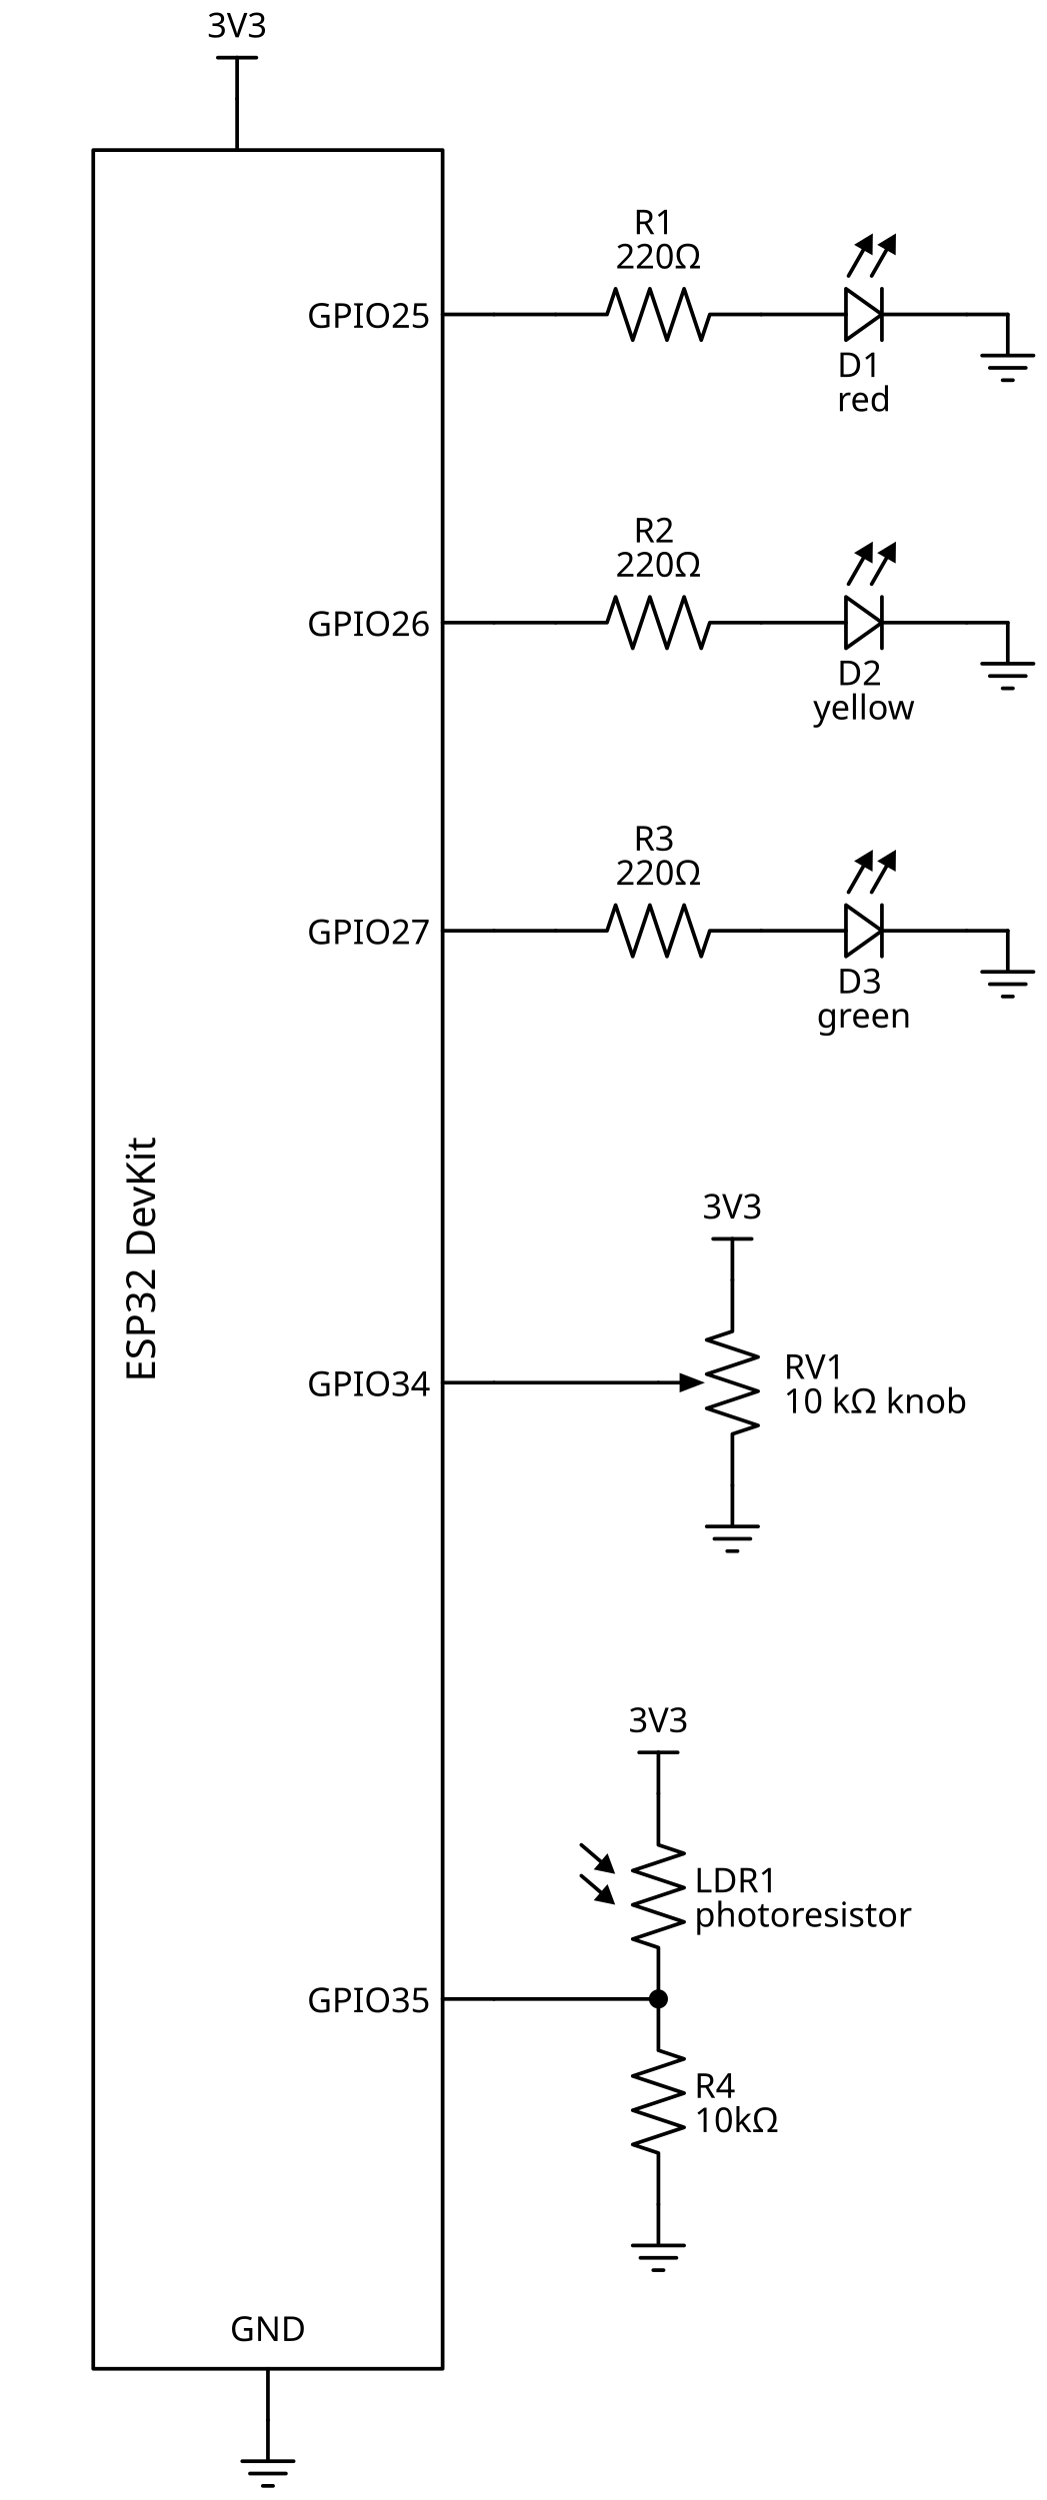
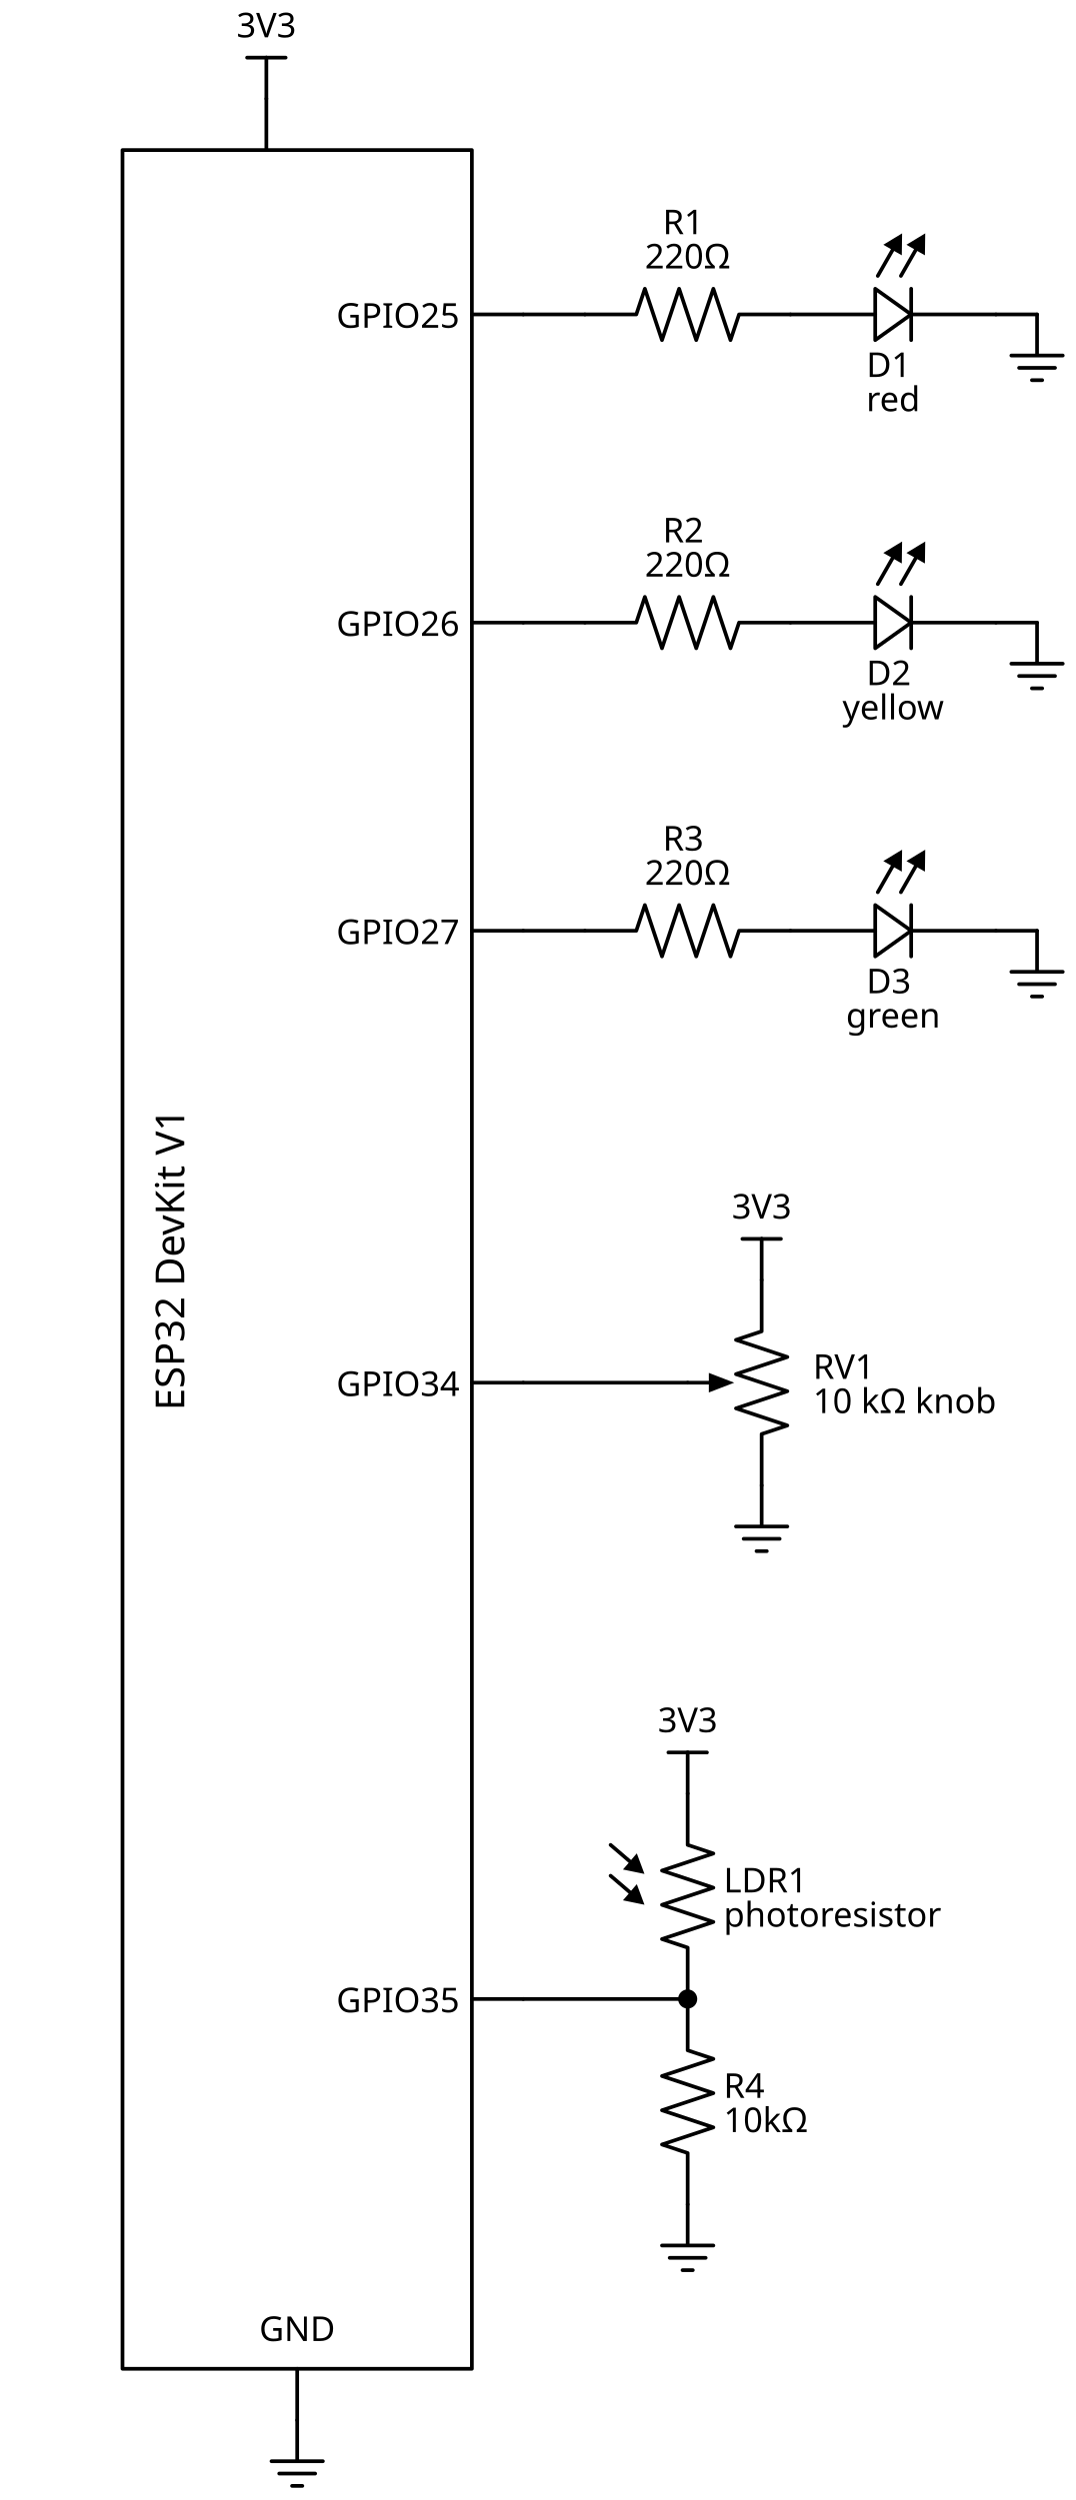
- <svg xmlns="http://www.w3.org/2000/svg" xml:lang="en" height="875.84pt" width="366.668pt" viewBox="-32.668 -74.2 366.668 875.84">
+ <svg xmlns="http://www.w3.org/2000/svg" xml:lang="en" height="875.84pt" width="376.916pt" viewBox="-42.916 -74.2 376.916 875.84">
  <polygon points="263.7,27 276.3,36 263.7,45 " style="stroke:black;fill:none;stroke-width:1.3;stroke-dasharray:-;stroke-linecap:round;stroke-linejoin:round;" />
  <polygon points="263.7,135 276.3,144 263.7,153 " style="stroke:black;fill:none;stroke-width:1.3;stroke-dasharray:-;stroke-linecap:round;stroke-linejoin:round;" />
  <polygon points="263.7,243 276.3,252 263.7,261 " style="stroke:black;fill:none;stroke-width:1.3;stroke-dasharray:-;stroke-linecap:round;stroke-linejoin:round;" />
  <path d="M 140.4,36.0 L 151.2,36 L 162,36" style="stroke:black;fill:none;stroke-width:1.3;stroke-dasharray:-;stroke-linecap:round;stroke-linejoin:round;" />
  <path d="M 162.0,36.0 L 180,36 L 183,27 L 189,45 L 195,27 L 201,45 L 207,27 L 213,45 L 216,36 L 234,36" style="stroke:black;fill:none;stroke-width:1.3;stroke-dasharray:-;stroke-linecap:round;stroke-linejoin:round;" />
  <path d="M 234.0,36.0 L 263.7,36 M 276.3,27 L 276.3,45 M 276.3,36 L 306,36" style="stroke:black;fill:none;stroke-width:1.3;stroke-dasharray:-;stroke-linecap:round;stroke-linejoin:round;" />
  <path d="M 272.7,22.5 L 278.128,13.001" style="stroke:black;fill:none;stroke-width:1.3;stroke-dasharray:-;stroke-linecap:round;stroke-linejoin:round;" />
  <path d="M 280.708 8.486 L 280.628 14.43 L 275.627 11.572 Z" style="stroke:black;fill:black;stroke-linecap:butt;stroke-linejoin:miter;" />
  <path d="M 264.6,22.5 L 270.028,13.001" style="stroke:black;fill:none;stroke-width:1.3;stroke-dasharray:-;stroke-linecap:round;stroke-linejoin:round;" />
  <path d="M 272.608 8.486 L 272.528 14.43 L 267.527 11.572 Z" style="stroke:black;fill:black;stroke-linecap:butt;stroke-linejoin:miter;" />
  <path d="M 306.0,36.0 L 313.2,36 L 320.4,36" style="stroke:black;fill:none;stroke-width:1.3;stroke-dasharray:-;stroke-linecap:round;stroke-linejoin:round;" />
  <path d="M 320.4,36.0 L 320.4,50.4 L 311.4,50.4 L 329.4,50.4 M 314.1,54.72 L 326.7,54.72 M 318.6,59.04 L 322.2,59.04" style="stroke:black;fill:none;stroke-width:1.3;stroke-dasharray:-;stroke-linecap:round;stroke-linejoin:round;" />
  <path d="M 140.4,144.0 L 151.2,144 L 162,144" style="stroke:black;fill:none;stroke-width:1.3;stroke-dasharray:-;stroke-linecap:round;stroke-linejoin:round;" />
  <path d="M 162.0,144.0 L 180,144 L 183,135 L 189,153 L 195,135 L 201,153 L 207,135 L 213,153 L 216,144 L 234,144" style="stroke:black;fill:none;stroke-width:1.3;stroke-dasharray:-;stroke-linecap:round;stroke-linejoin:round;" />
  <path d="M 234.0,144.0 L 263.7,144 M 276.3,135 L 276.3,153 M 276.3,144 L 306,144" style="stroke:black;fill:none;stroke-width:1.3;stroke-dasharray:-;stroke-linecap:round;stroke-linejoin:round;" />
  <path d="M 272.7,130.5 L 278.128,121.001" style="stroke:black;fill:none;stroke-width:1.3;stroke-dasharray:-;stroke-linecap:round;stroke-linejoin:round;" />
  <path d="M 280.708 116.486 L 280.628 122.43 L 275.627 119.572 Z" style="stroke:black;fill:black;stroke-linecap:butt;stroke-linejoin:miter;" />
  <path d="M 264.6,130.5 L 270.028,121.001" style="stroke:black;fill:none;stroke-width:1.3;stroke-dasharray:-;stroke-linecap:round;stroke-linejoin:round;" />
  <path d="M 272.608 116.486 L 272.528 122.43 L 267.527 119.572 Z" style="stroke:black;fill:black;stroke-linecap:butt;stroke-linejoin:miter;" />
  <path d="M 306.0,144.0 L 313.2,144 L 320.4,144" style="stroke:black;fill:none;stroke-width:1.3;stroke-dasharray:-;stroke-linecap:round;stroke-linejoin:round;" />
  <path d="M 320.4,144.0 L 320.4,158.4 L 311.4,158.4 L 329.4,158.4 M 314.1,162.72 L 326.7,162.72 M 318.6,167.04 L 322.2,167.04" style="stroke:black;fill:none;stroke-width:1.3;stroke-dasharray:-;stroke-linecap:round;stroke-linejoin:round;" />
  <path d="M 140.4,252.0 L 151.2,252 L 162,252" style="stroke:black;fill:none;stroke-width:1.3;stroke-dasharray:-;stroke-linecap:round;stroke-linejoin:round;" />
  <path d="M 162.0,252.0 L 180,252 L 183,243 L 189,261 L 195,243 L 201,261 L 207,243 L 213,261 L 216,252 L 234,252" style="stroke:black;fill:none;stroke-width:1.3;stroke-dasharray:-;stroke-linecap:round;stroke-linejoin:round;" />
  <path d="M 234.0,252.0 L 263.7,252 M 276.3,243 L 276.3,261 M 276.3,252 L 306,252" style="stroke:black;fill:none;stroke-width:1.3;stroke-dasharray:-;stroke-linecap:round;stroke-linejoin:round;" />
  <path d="M 272.7,238.5 L 278.128,229.001" style="stroke:black;fill:none;stroke-width:1.3;stroke-dasharray:-;stroke-linecap:round;stroke-linejoin:round;" />
  <path d="M 280.708 224.486 L 280.628 230.43 L 275.627 227.572 Z" style="stroke:black;fill:black;stroke-linecap:butt;stroke-linejoin:miter;" />
  <path d="M 264.6,238.5 L 270.028,229.001" style="stroke:black;fill:none;stroke-width:1.3;stroke-dasharray:-;stroke-linecap:round;stroke-linejoin:round;" />
  <path d="M 272.608 224.486 L 272.528 230.43 L 267.527 227.572 Z" style="stroke:black;fill:black;stroke-linecap:butt;stroke-linejoin:miter;" />
  <path d="M 306.0,252.0 L 313.2,252 L 320.4,252" style="stroke:black;fill:none;stroke-width:1.3;stroke-dasharray:-;stroke-linecap:round;stroke-linejoin:round;" />
  <path d="M 320.4,252.0 L 320.4,266.4 L 311.4,266.4 L 329.4,266.4 M 314.1,270.72 L 326.7,270.72 M 318.6,275.04 L 322.2,275.04" style="stroke:black;fill:none;stroke-width:1.3;stroke-dasharray:-;stroke-linecap:round;stroke-linejoin:round;" />
  <path d="M 140.4,410.4 L 169.2,410.4 L 198,410.4" style="stroke:black;fill:none;stroke-width:1.3;stroke-dasharray:-;stroke-linecap:round;stroke-linejoin:round;" />
  <path d="M 223.92,374.4 L 223.92,392.4 L 214.92,395.4 L 232.92,401.4 L 214.92,407.4 L 232.92,413.4 L 214.92,419.4 L 232.92,425.4 L 223.92,428.4 L 223.92,446.4" style="stroke:black;fill:none;stroke-width:1.3;stroke-dasharray:-;stroke-linecap:round;stroke-linejoin:round;" />
  <path d="M 198.0,410.4 L 205.92,410.4" style="stroke:black;fill:none;stroke-width:1.3;stroke-dasharray:-;stroke-linecap:round;stroke-linejoin:round;" />
  <path d="M 212.92 410.4 L 205.92 413.1 L 205.92 407.7 Z" style="stroke:black;fill:black;stroke-linecap:butt;stroke-linejoin:miter;" />
  <path d="M 223.92,374.4 L 223.92,360" style="stroke:black;fill:none;stroke-width:1.3;stroke-dasharray:-;stroke-linecap:round;stroke-linejoin:round;" />
  <path d="M 223.92,360.0 L 217.17,360" style="stroke:black;fill:none;stroke-width:1.3;stroke-dasharray:-;stroke-linecap:round;stroke-linejoin:round;" />
  <path d="M 223.92,360.0 L 230.67,360" style="stroke:black;fill:none;stroke-width:1.3;stroke-dasharray:-;stroke-linecap:round;stroke-linejoin:round;" />
  <path d="M 223.92,446.4 L 223.92,460.8 L 214.92,460.8 L 232.92,460.8 M 217.62,465.12 L 230.22,465.12 M 222.12,469.44 L 225.72,469.44" style="stroke:black;fill:none;stroke-width:1.3;stroke-dasharray:-;stroke-linecap:round;stroke-linejoin:round;" />
  <path d="M 140.4,626.4 L 169.2,626.4 L 198,626.4" style="stroke:black;fill:none;stroke-width:1.3;stroke-dasharray:-;stroke-linecap:round;stroke-linejoin:round;" />
  <path d="M 198.0,626.4 L 198,608.4 L 189,605.4 L 207,599.4 L 189,593.4 L 207,587.4 L 189,581.4 L 207,575.4 L 198,572.4 L 198,554.4" style="stroke:black;fill:none;stroke-width:1.3;stroke-dasharray:-;stroke-linecap:round;stroke-linejoin:round;" />
  <path d="M 171.0,583.2 L 178.133,589.314" style="stroke:black;fill:none;stroke-width:1.3;stroke-dasharray:-;stroke-linecap:round;stroke-linejoin:round;" />
  <path d="M 182.081 592.698 L 176.259 591.501 L 180.008 587.128 Z" style="stroke:black;fill:black;stroke-linecap:butt;stroke-linejoin:miter;" />
  <path d="M 171.0,572.4 L 178.133,578.514" style="stroke:black;fill:none;stroke-width:1.3;stroke-dasharray:-;stroke-linecap:round;stroke-linejoin:round;" />
  <path d="M 182.081 581.898 L 176.259 580.701 L 180.008 576.328 Z" style="stroke:black;fill:black;stroke-linecap:butt;stroke-linejoin:miter;" />
  <path d="M 198.0,554.4 L 198,540" style="stroke:black;fill:none;stroke-width:1.3;stroke-dasharray:-;stroke-linecap:round;stroke-linejoin:round;" />
  <path d="M 198.0,540 L 191.25,540" style="stroke:black;fill:none;stroke-width:1.3;stroke-dasharray:-;stroke-linecap:round;stroke-linejoin:round;" />
  <path d="M 198.0,540 L 204.75,540" style="stroke:black;fill:none;stroke-width:1.3;stroke-dasharray:-;stroke-linecap:round;stroke-linejoin:round;" />
  <path d="M 198.0,626.4 L 198,644.4 L 207,647.4 L 189,653.4 L 207,659.4 L 189,665.4 L 207,671.4 L 189,677.4 L 198,680.4 L 198,698.4" style="stroke:black;fill:none;stroke-width:1.3;stroke-dasharray:-;stroke-linecap:round;stroke-linejoin:round;" />
  <path d="M 198.0,698.4 L 198,712.8 L 189,712.8 L 207,712.8 M 191.7,717.12 L 204.3,717.12 M 196.2,721.44 L 199.8,721.44" style="stroke:black;fill:none;stroke-width:1.3;stroke-dasharray:-;stroke-linecap:round;stroke-linejoin:round;" />
  <path d="M 0.0,-21.6 L 122.4,-21.6 L 122.4,756 L 0,756 L 0,-21.6" style="stroke:black;fill:none;stroke-width:1.3;stroke-dasharray:-;stroke-linecap:round;stroke-linejoin:round;" />
  <path d="M 122.4,36.0 L 140.4,36" style="stroke:black;fill:none;stroke-width:1.3;stroke-dasharray:-;stroke-linecap:round;stroke-linejoin:round;" />
  <path d="M 122.4,144 L 140.4,144" style="stroke:black;fill:none;stroke-width:1.3;stroke-dasharray:-;stroke-linecap:round;stroke-linejoin:round;" />
  <path d="M 122.4,252.0 L 140.4,252" style="stroke:black;fill:none;stroke-width:1.3;stroke-dasharray:-;stroke-linecap:round;stroke-linejoin:round;" />
  <path d="M 122.4,410.4 L 140.4,410.4" style="stroke:black;fill:none;stroke-width:1.3;stroke-dasharray:-;stroke-linecap:round;stroke-linejoin:round;" />
  <path d="M 122.4,626.4 L 140.4,626.4" style="stroke:black;fill:none;stroke-width:1.3;stroke-dasharray:-;stroke-linecap:round;stroke-linejoin:round;" />
  <path d="M 50.4,-21.6 L 50.4,-39.6" style="stroke:black;fill:none;stroke-width:1.3;stroke-dasharray:-;stroke-linecap:round;stroke-linejoin:round;" />
  <path d="M 61.2,756 L 61.2,774" style="stroke:black;fill:none;stroke-width:1.3;stroke-dasharray:-;stroke-linecap:round;stroke-linejoin:round;" />
  <path d="M 50.4,-39.6 L 50.4,-54" style="stroke:black;fill:none;stroke-width:1.3;stroke-dasharray:-;stroke-linecap:round;stroke-linejoin:round;" />
  <path d="M 50.4,-54.0 L 43.65,-54" style="stroke:black;fill:none;stroke-width:1.3;stroke-dasharray:-;stroke-linecap:round;stroke-linejoin:round;" />
  <path d="M 50.4,-54.0 L 57.15,-54" style="stroke:black;fill:none;stroke-width:1.3;stroke-dasharray:-;stroke-linecap:round;stroke-linejoin:round;" />
  <path d="M 61.2,774 L 61.2,788.4 L 52.2,788.4 L 70.2,788.4 M 54.9,792.72 L 67.5,792.72 M 59.4,797.04 L 63,797.04" style="stroke:black;fill:none;stroke-width:1.3;stroke-dasharray:-;stroke-linecap:round;stroke-linejoin:round;" />
  <text x="198.0" y="-0.6" dominant-baseline="ideographic" fill="black" font-size="12" font-family="sans" text-anchor="middle">
    <tspan x="198.0" dy="12">R1</tspan>
    <tspan x="198.0" dy="12">220Ω</tspan>
  </text>
  <text x="270.0" y="36.6" dominant-baseline="hanging" fill="black" font-size="12" font-family="sans" text-anchor="middle">
    <tspan x="270.0" dy="12">D1</tspan>
    <tspan x="270.0" dy="12">red</tspan>
  </text>
  <text x="198.0" y="107.4" dominant-baseline="ideographic" fill="black" font-size="12" font-family="sans" text-anchor="middle">
    <tspan x="198.0" dy="12">R2</tspan>
    <tspan x="198.0" dy="12">220Ω</tspan>
  </text>
  <text x="270.0" y="144.6" dominant-baseline="hanging" fill="black" font-size="12" font-family="sans" text-anchor="middle">
    <tspan x="270.0" dy="12">D2</tspan>
    <tspan x="270.0" dy="12">yellow</tspan>
  </text>
  <text x="198.0" y="215.4" dominant-baseline="ideographic" fill="black" font-size="12" font-family="sans" text-anchor="middle">
    <tspan x="198.0" dy="12">R3</tspan>
    <tspan x="198.0" dy="12">220Ω</tspan>
  </text>
  <text x="270.0" y="252.6" dominant-baseline="hanging" fill="black" font-size="12" font-family="sans" text-anchor="middle">
    <tspan x="270.0" dy="12">D3</tspan>
    <tspan x="270.0" dy="12">green</tspan>
  </text>
  <text x="241.92" y="392.4" dominant-baseline="central" fill="black" font-size="12" font-family="sans" text-anchor="start">
    <tspan x="241.92" dy="12">RV1</tspan>
    <tspan x="241.92" dy="12">10 kΩ knob</tspan>
  </text>
  <text x="223.92" y="344.4" dominant-baseline="ideographic" fill="black" font-size="12" font-family="sans" text-anchor="middle">
    <tspan x="223.92" dy="12">3V3</tspan>
  </text>
  <text x="210.6" y="572.4" dominant-baseline="central" fill="black" font-size="12" font-family="sans" text-anchor="start">
    <tspan x="210.6" dy="12">LDR1</tspan>
    <tspan x="210.6" dy="12">photoresistor</tspan>
  </text>
  <text x="198.0" y="524.4" dominant-baseline="ideographic" fill="black" font-size="12" font-family="sans" text-anchor="middle">
    <tspan x="198.0" dy="12">3V3</tspan>
  </text>
  <text x="210.6" y="644.4" dominant-baseline="central" fill="black" font-size="12" font-family="sans" text-anchor="start">
    <tspan x="210.6" dy="12">R4</tspan>
    <tspan x="210.6" dy="12">10kΩ</tspan>
  </text>
  <text x="118.08" y="24.0" dominant-baseline="central" fill="black" font-size="12" font-family="sans" text-anchor="end">
    <tspan x="118.08" dy="12">GPIO25</tspan>
  </text>
  <text x="118.08" y="132" dominant-baseline="central" fill="black" font-size="12" font-family="sans" text-anchor="end">
    <tspan x="118.08" dy="12">GPIO26</tspan>
  </text>
  <text x="118.08" y="240.0" dominant-baseline="central" fill="black" font-size="12" font-family="sans" text-anchor="end">
    <tspan x="118.08" dy="12">GPIO27</tspan>
  </text>
  <text x="118.08" y="398.4" dominant-baseline="central" fill="black" font-size="12" font-family="sans" text-anchor="end">
    <tspan x="118.08" dy="12">GPIO34</tspan>
  </text>
  <text x="118.08" y="614.4" dominant-baseline="central" fill="black" font-size="12" font-family="sans" text-anchor="end">
    <tspan x="118.08" dy="12">GPIO35</tspan>
  </text>
  <text x="61.2" y="729.6" dominant-baseline="central" fill="black" font-size="12" font-family="sans" text-anchor="middle">
    <tspan x="61.2" dy="12">GND</tspan>
  </text>
  <text x="16.2" y="353.2" dominant-baseline="central" fill="black" font-size="14" font-family="sans" text-anchor="middle" transform="rotate(-90 16.2 367.2)">
-     <tspan x="16.2" dy="14">ESP32 DevKit</tspan>
+     <tspan x="16.2" dy="14">ESP32 DevKit V1</tspan>
  </text>
  <text x="50.4" y="-69.6" dominant-baseline="ideographic" fill="black" font-size="12" font-family="sans" text-anchor="middle">
    <tspan x="50.4" dy="12">3V3</tspan>
  </text>
  <circle cx="198" cy="626.4" r="2.7" style="stroke:black;fill:black;stroke-width:1.3;stroke-dasharray:-;" />
</svg>
